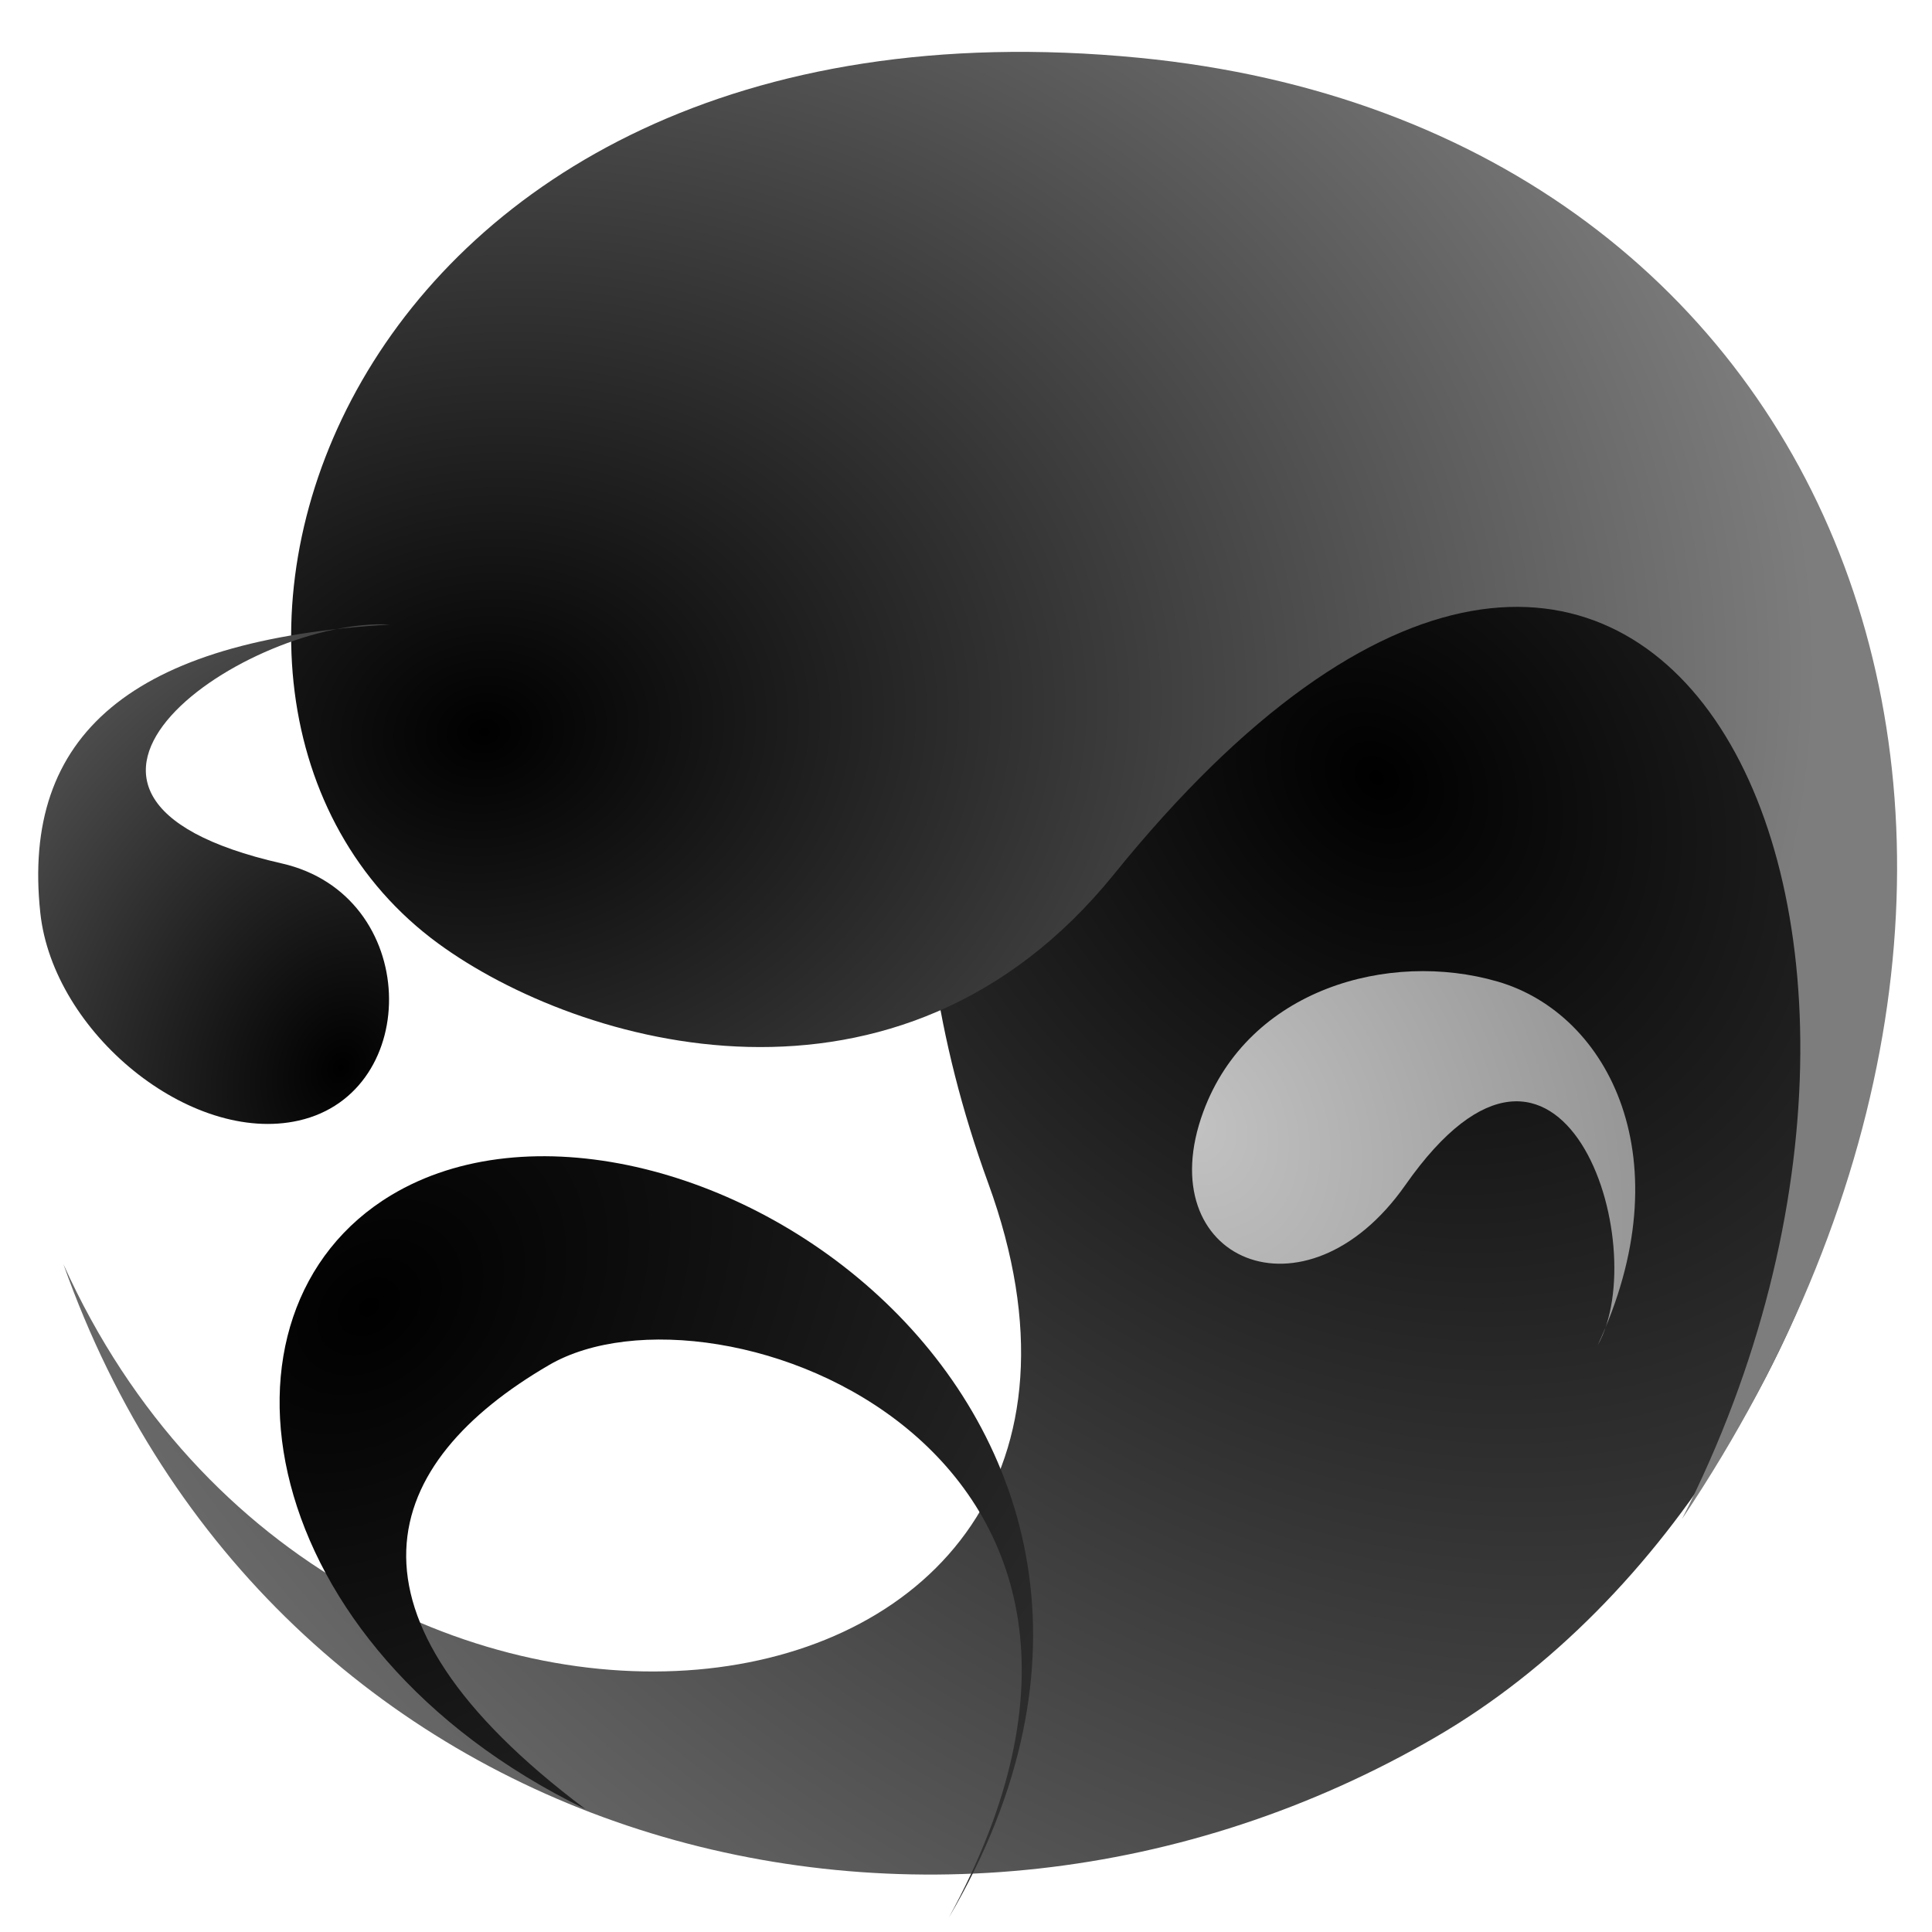
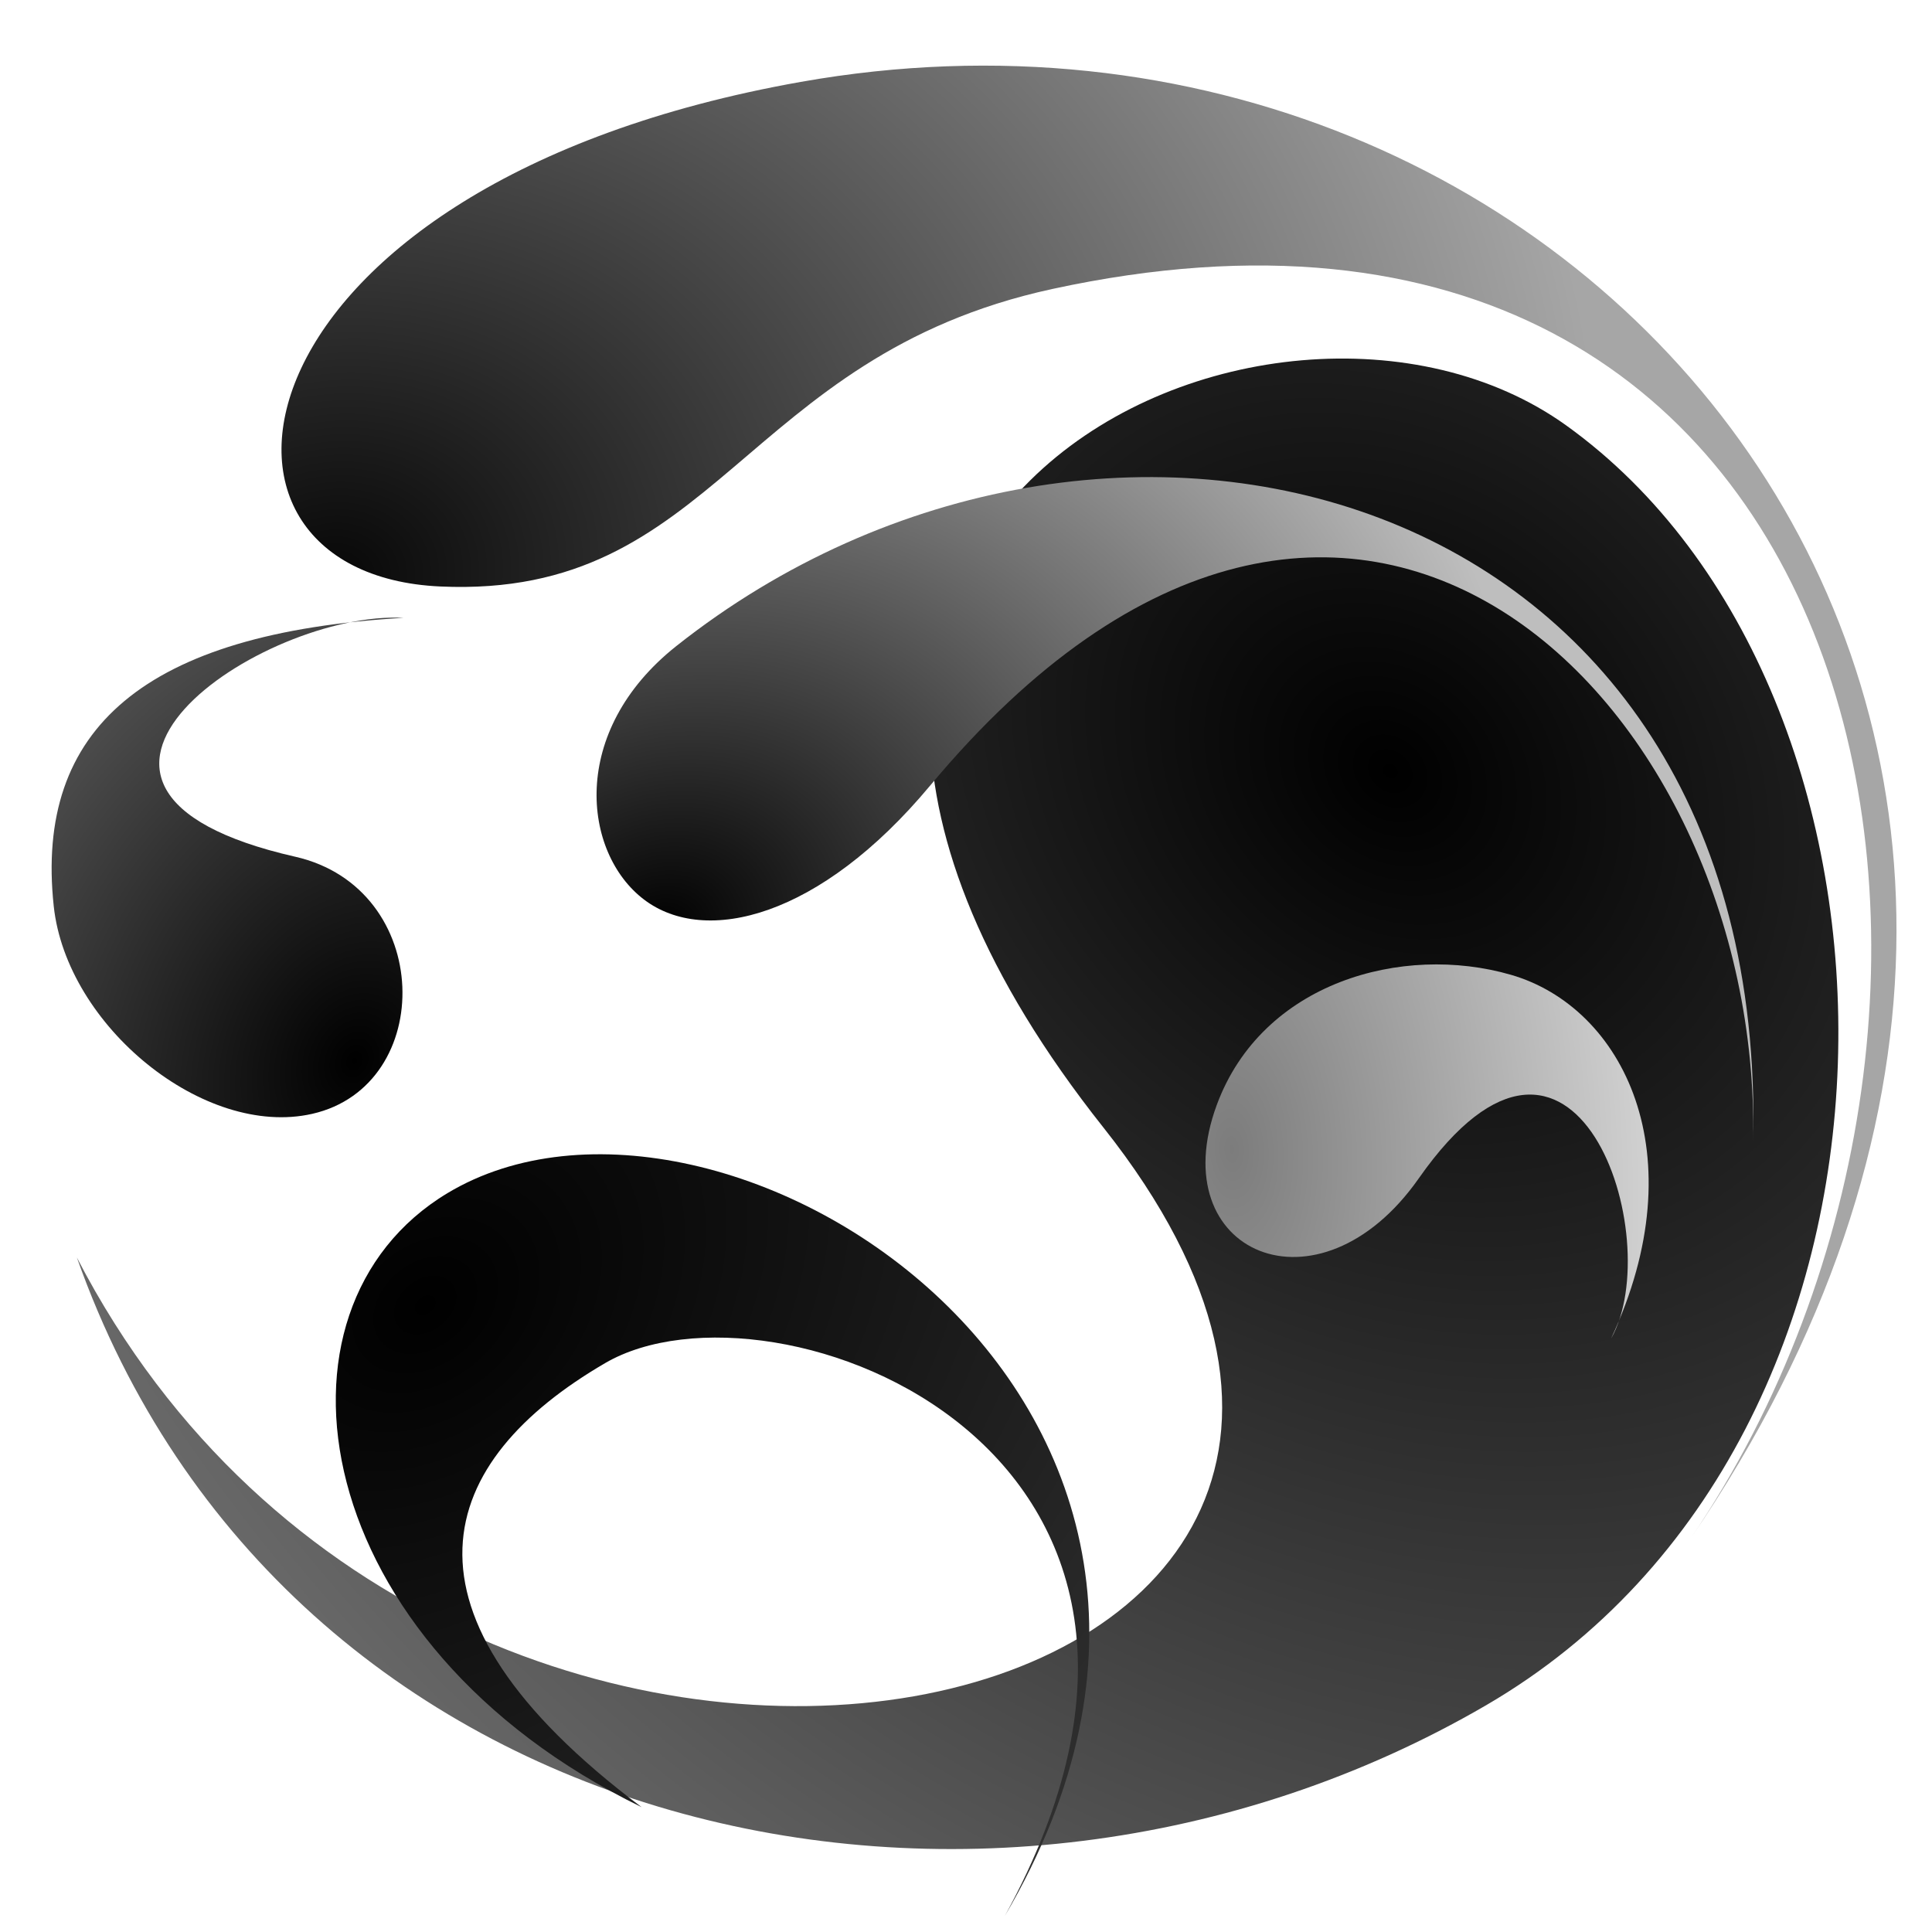
<svg xmlns="http://www.w3.org/2000/svg" xmlns:xlink="http://www.w3.org/1999/xlink" width="58mm" height="58mm" viewBox="0 0 205.512 205.512" id="svg2" version="1.1">
  <defs id="defs4">
+     <linearGradient id="linearGradient4861">
+       <stop id="stop4863" offset="0" style="stop-color:#070707;stop-opacity:1" />
+       <stop id="stop4865" offset="1" style="stop-color:#a6a6a6;stop-opacity:1" />
+     </linearGradient>
+     <linearGradient id="linearGradient4855">
+       <stop id="stop4857" offset="0" style="stop-color:#000000;stop-opacity:1;" />
+       <stop id="stop4859" offset="1" style="stop-color:#bebebe;stop-opacity:1" />
+     </linearGradient>
    <linearGradient id="linearGradient4268">
-       <stop id="stop4270" offset="0" style="stop-color:#c2c2c2;stop-opacity:1" />
-       <stop id="stop4272" offset="1" style="stop-color:#7d7d7d;stop-opacity:1" />
+       <stop id="stop4270" offset="0" style="stop-color:#7c7c7c;stop-opacity:1" />
+       <stop id="stop4272" offset="1" style="stop-color:#d8d8d8;stop-opacity:1" />
    </linearGradient>
    <linearGradient id="linearGradient4207">
      <stop id="stop4209" offset="0" style="stop-color:#000000;stop-opacity:1" />
      <stop id="stop4213" offset="1" style="stop-color:#303030;stop-opacity:1" />
    </linearGradient>
    <linearGradient id="linearGradient4162">
      <stop style="stop-color:#000000;stop-opacity:1" offset="0" id="stop4164" />
      <stop style="stop-color:#6f6f6f;stop-opacity:1" offset="1" id="stop4166" />
    </linearGradient>
    <linearGradient id="linearGradient4154">
      <stop style="stop-color:#000000;stop-opacity:1;" offset="0" id="stop4156" />
      <stop style="stop-color:#7d7d7d;stop-opacity:1" offset="1" id="stop4158" />
    </linearGradient>
-     <radialGradient xlink:href="#linearGradient4154" id="radialGradient4175" cx="259.572" cy="166.64" fx="259.572" fy="166.64" r="100.889" gradientTransform="matrix(1.39748,-0.1877466,0.1502289,1.118122,-85.15279,30.75777)" gradientUnits="userSpaceOnUse" />
-     <radialGradient xlink:href="#linearGradient4162" id="radialGradient4179" cx="315.261" cy="285.74" fx="315.261" fy="285.74" r="109.703" gradientTransform="matrix(-1.27936,-1.177685,0.9633178,-1.046465,525.6586,843.5213)" gradientUnits="userSpaceOnUse" />
-     <radialGradient xlink:href="#linearGradient4207" id="radialGradient4179-6" cx="280.857" cy="225.906" fx="280.857" fy="225.906" r="109.703" gradientTransform="matrix(0.4988865,0.6163436,-0.8289235,0.6709459,337.5191,-95.15803)" gradientUnits="userSpaceOnUse" />
-     <radialGradient xlink:href="#linearGradient4154" id="radialGradient4175-6" cx="259.572" cy="166.64" fx="259.572" fy="166.64" r="100.889" gradientTransform="matrix(0.35111,-0.8027686,0.6422981,0.2809155,89.23301,365.6116)" gradientUnits="userSpaceOnUse" />
-     <radialGradient xlink:href="#linearGradient4268" id="radialGradient4175-6-2" cx="259.572" cy="166.64" fx="259.572" fy="166.64" r="100.889" gradientTransform="matrix(0.4821671,0.7315945,-0.585344,0.3857885,350.0725,-44.2515)" gradientUnits="userSpaceOnUse" />
+     <radialGradient xlink:href="#linearGradient4861" id="radialGradient4175" cx="249.219" cy="148.64" fx="249.219" fy="148.64" r="100.889" gradientTransform="matrix(1.312373,-0.3129036,0.2616624,1.097405,-79.58248,67.09219)" gradientUnits="userSpaceOnUse" />
+     <radialGradient xlink:href="#linearGradient4162" id="radialGradient4179" cx="315.261" cy="285.74" fx="315.261" fy="285.74" r="109.703" gradientTransform="matrix(-1.27936,-1.177685,0.9633178,-1.046465,527.0872,842.807)" gradientUnits="userSpaceOnUse" />
+     <radialGradient xlink:href="#linearGradient4207" id="radialGradient4179-6" cx="280.857" cy="225.906" fx="280.857" fy="225.906" r="109.703" gradientTransform="matrix(0.4988865,0.6163436,-0.8289235,0.6709459,343.4934,-95.36724)" gradientUnits="userSpaceOnUse" />
+     <radialGradient xlink:href="#linearGradient4154" id="radialGradient4175-6" cx="259.572" cy="166.64" fx="259.572" fy="166.64" r="100.889" gradientTransform="matrix(0.35111,-0.8027686,0.6422981,0.2809155,90.66158,364.8973)" gradientUnits="userSpaceOnUse" />
+     <radialGradient xlink:href="#linearGradient4268" id="radialGradient4175-6-2" cx="263.785" cy="160.676" fx="263.785" fy="160.676" r="100.889" gradientTransform="matrix(0.04664245,0.8749515,-0.4752058,0.0253363,446.1977,-22.11153)" gradientUnits="userSpaceOnUse" />
+     <radialGradient xlink:href="#linearGradient4855" id="radialGradient4175-3" cx="271.279" cy="143.5" fx="271.279" fy="143.5" r="100.889" gradientTransform="matrix(0.8596122,-0.3814589,0.310078,0.6987349,43.58035,192.8308)" gradientUnits="userSpaceOnUse" />
  </defs>
  <g id="layer1" transform="translate(-251.1201,-90.48737)">
-     <path style="fill:url(#radialGradient4179);fill-opacity:1;stroke:none" d="m 356.236,216.334 c -22.442,-61.513 13.789,-115.455 55.779,-92.887 63.654,34.212 40.889,123.256 -8.124,151.787 -53.425,31.1 -124.011,11.951 -146.023,-50.266 29.149,64.697 120.811,52.879 98.368,-8.634 z" id="path4136" />
-     <path style="fill:url(#radialGradient4175);fill-opacity:1;stroke:none" d="m 369.63,183.47 c -22.875,28.285 -56.989,18.267 -71.879,7.39 -35.243,-25.746 -11.251,-102.543 74.49,-94.229 75.782,7.348 105.097,84.963 57.801,155.434 33.288,-65.31 -3.819,-138.571 -60.412,-68.595 z" id="path4136-3" />
-     <path style="fill:url(#radialGradient4179-6);fill-opacity:1;stroke:none" d="m 309.525,235.689 c -17.824,10.375 -23.969,26.342 3.873,47.241 -35.589,-17.331 -41.198,-52.965 -20.658,-65.313 28.879,-17.36 91.508,22.119 59.296,76.875 27.293,-49.795 -24.688,-69.18 -42.512,-58.804 z" id="path4136-5" />
-     <path style="fill:url(#radialGradient4175-6);fill-opacity:1;stroke:none" d="m 281.088,182.331 c 14.77,3.359 15.031,24.363 1.809,27.354 -11.491,2.6 -26.118,-9.339 -27.489,-22.094 -2.032,-18.909 9.701,-29.073 37.209,-30.668 -14.957,-0.819 -43.296,18.183 -11.529,25.409 z" id="path4136-3-1" />
-     <path style="fill:url(#radialGradient4175-6-2);fill-opacity:1;stroke:none" d="m 400.611,216.546 c -10.641,15.182 -27.312,7.972 -21.488,-7.81 4.81,-13.033 19.723,-17.189 31.286,-13.843 11.947,3.457 19.82,19.1 10.657,38.697 5.999,-10.603 -3.773,-40.844 -20.455,-17.044 z" id="path4136-3-1-9" />
+     <path style="fill:url(#radialGradient4179);fill-opacity:1;stroke:none" d="m 368.506,210.442 c -51.563,-65.043 18.007,-97.108 49.213,-74.704 39.385,28.276 40.506,107.603 -8.506,136.134 -53.425,31.1 -127.904,14.599 -149.916,-47.618 40.26,77.829 160.773,51.231 109.21,-13.812 z" id="path4136" />
+     <path style="fill:url(#radialGradient4175);fill-opacity:1;stroke:none" d="m 363.039,121.231 c -33.11,7.194 -35.723,32.961 -65.074,31.643 -29.351,-1.318 -22.847,-42.818 38.329,-53.674 83.946,-14.896 153.584,68.8 94.671,154.929 38.843,-57.229 20.017,-152.007 -67.926,-132.898 z" id="path4136-3" />
+     <path style="fill:url(#radialGradient4179-6);fill-opacity:1;stroke:none" d="m 315.5,235.48 c -17.824,10.375 -23.969,26.342 3.873,47.241 -35.589,-17.331 -41.198,-52.965 -20.658,-65.313 28.879,-17.36 91.508,22.119 59.296,76.875 27.293,-49.795 -24.688,-69.18 -42.512,-58.804 z" id="path4136-5" />
+     <path style="fill:url(#radialGradient4175-6);fill-opacity:1;stroke:none" d="m 282.516,181.617 c 14.77,3.359 15.031,24.363 1.809,27.354 -11.491,2.6 -26.118,-9.339 -27.489,-22.094 -2.032,-18.909 9.701,-29.073 37.209,-30.668 -14.957,-0.819 -43.296,18.183 -11.529,25.409 z" id="path4136-3-1" />
+     <path style="fill:url(#radialGradient4175-6-2);fill-opacity:1;stroke:none" d="m 402.04,215.831 c -10.641,15.182 -27.312,7.972 -21.488,-7.81 4.81,-13.033 19.723,-17.189 31.286,-13.843 11.947,3.457 19.82,19.1 10.657,38.697 5.999,-10.603 -3.773,-40.844 -20.455,-17.044 z" id="path4136-3-1-9" />
+     <path style="fill:url(#radialGradient4175-3);fill-opacity:1;stroke:none" d="m 350.045,174.072 c -11.7,14.035 -23.898,17.058 -30.421,12.103 -6.523,-4.955 -8.032,-17.883 3.452,-26.976 45.292,-35.862 116.247,-17.9 114.529,52.787 0.97,-46.857 -43.1,-91.245 -87.559,-37.914 z" id="path4136-3-5" />
  </g>
</svg>
